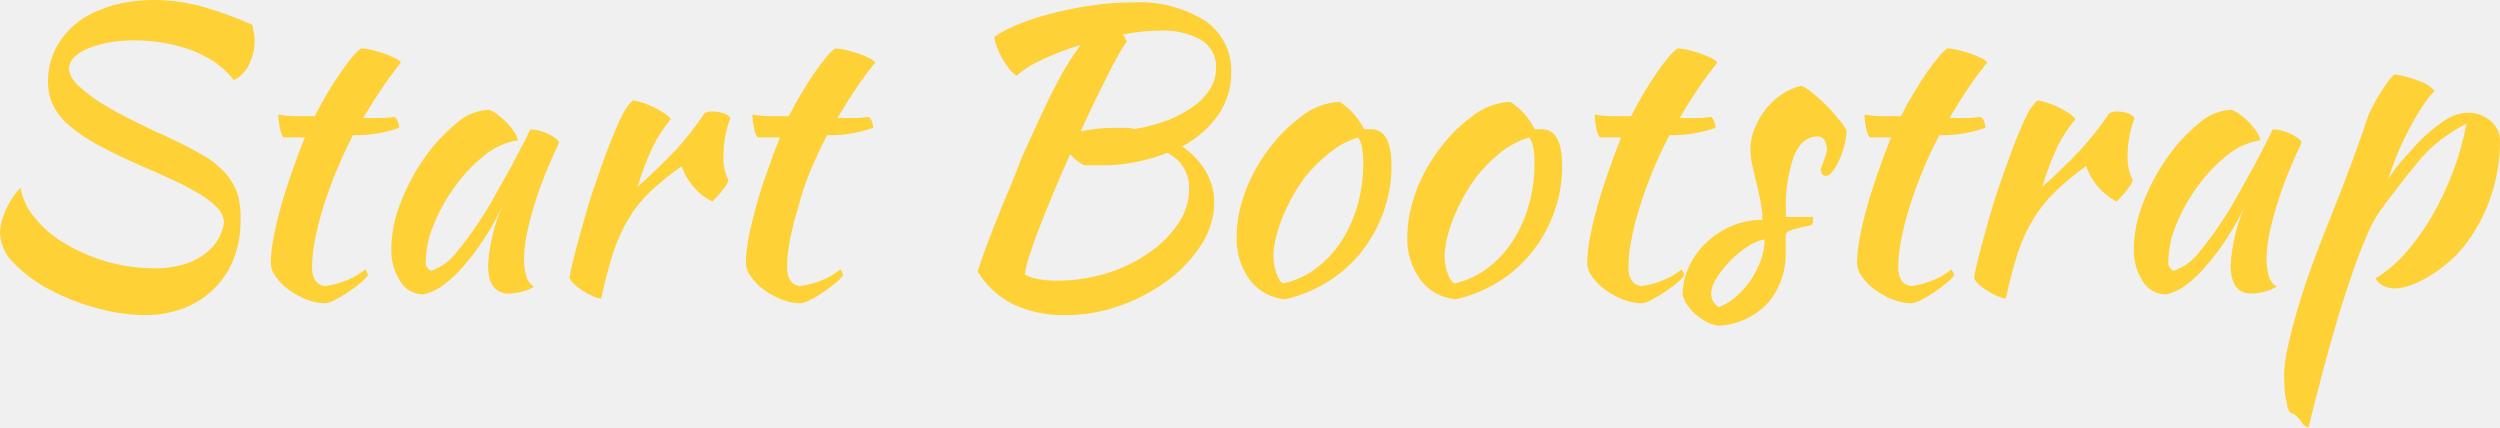
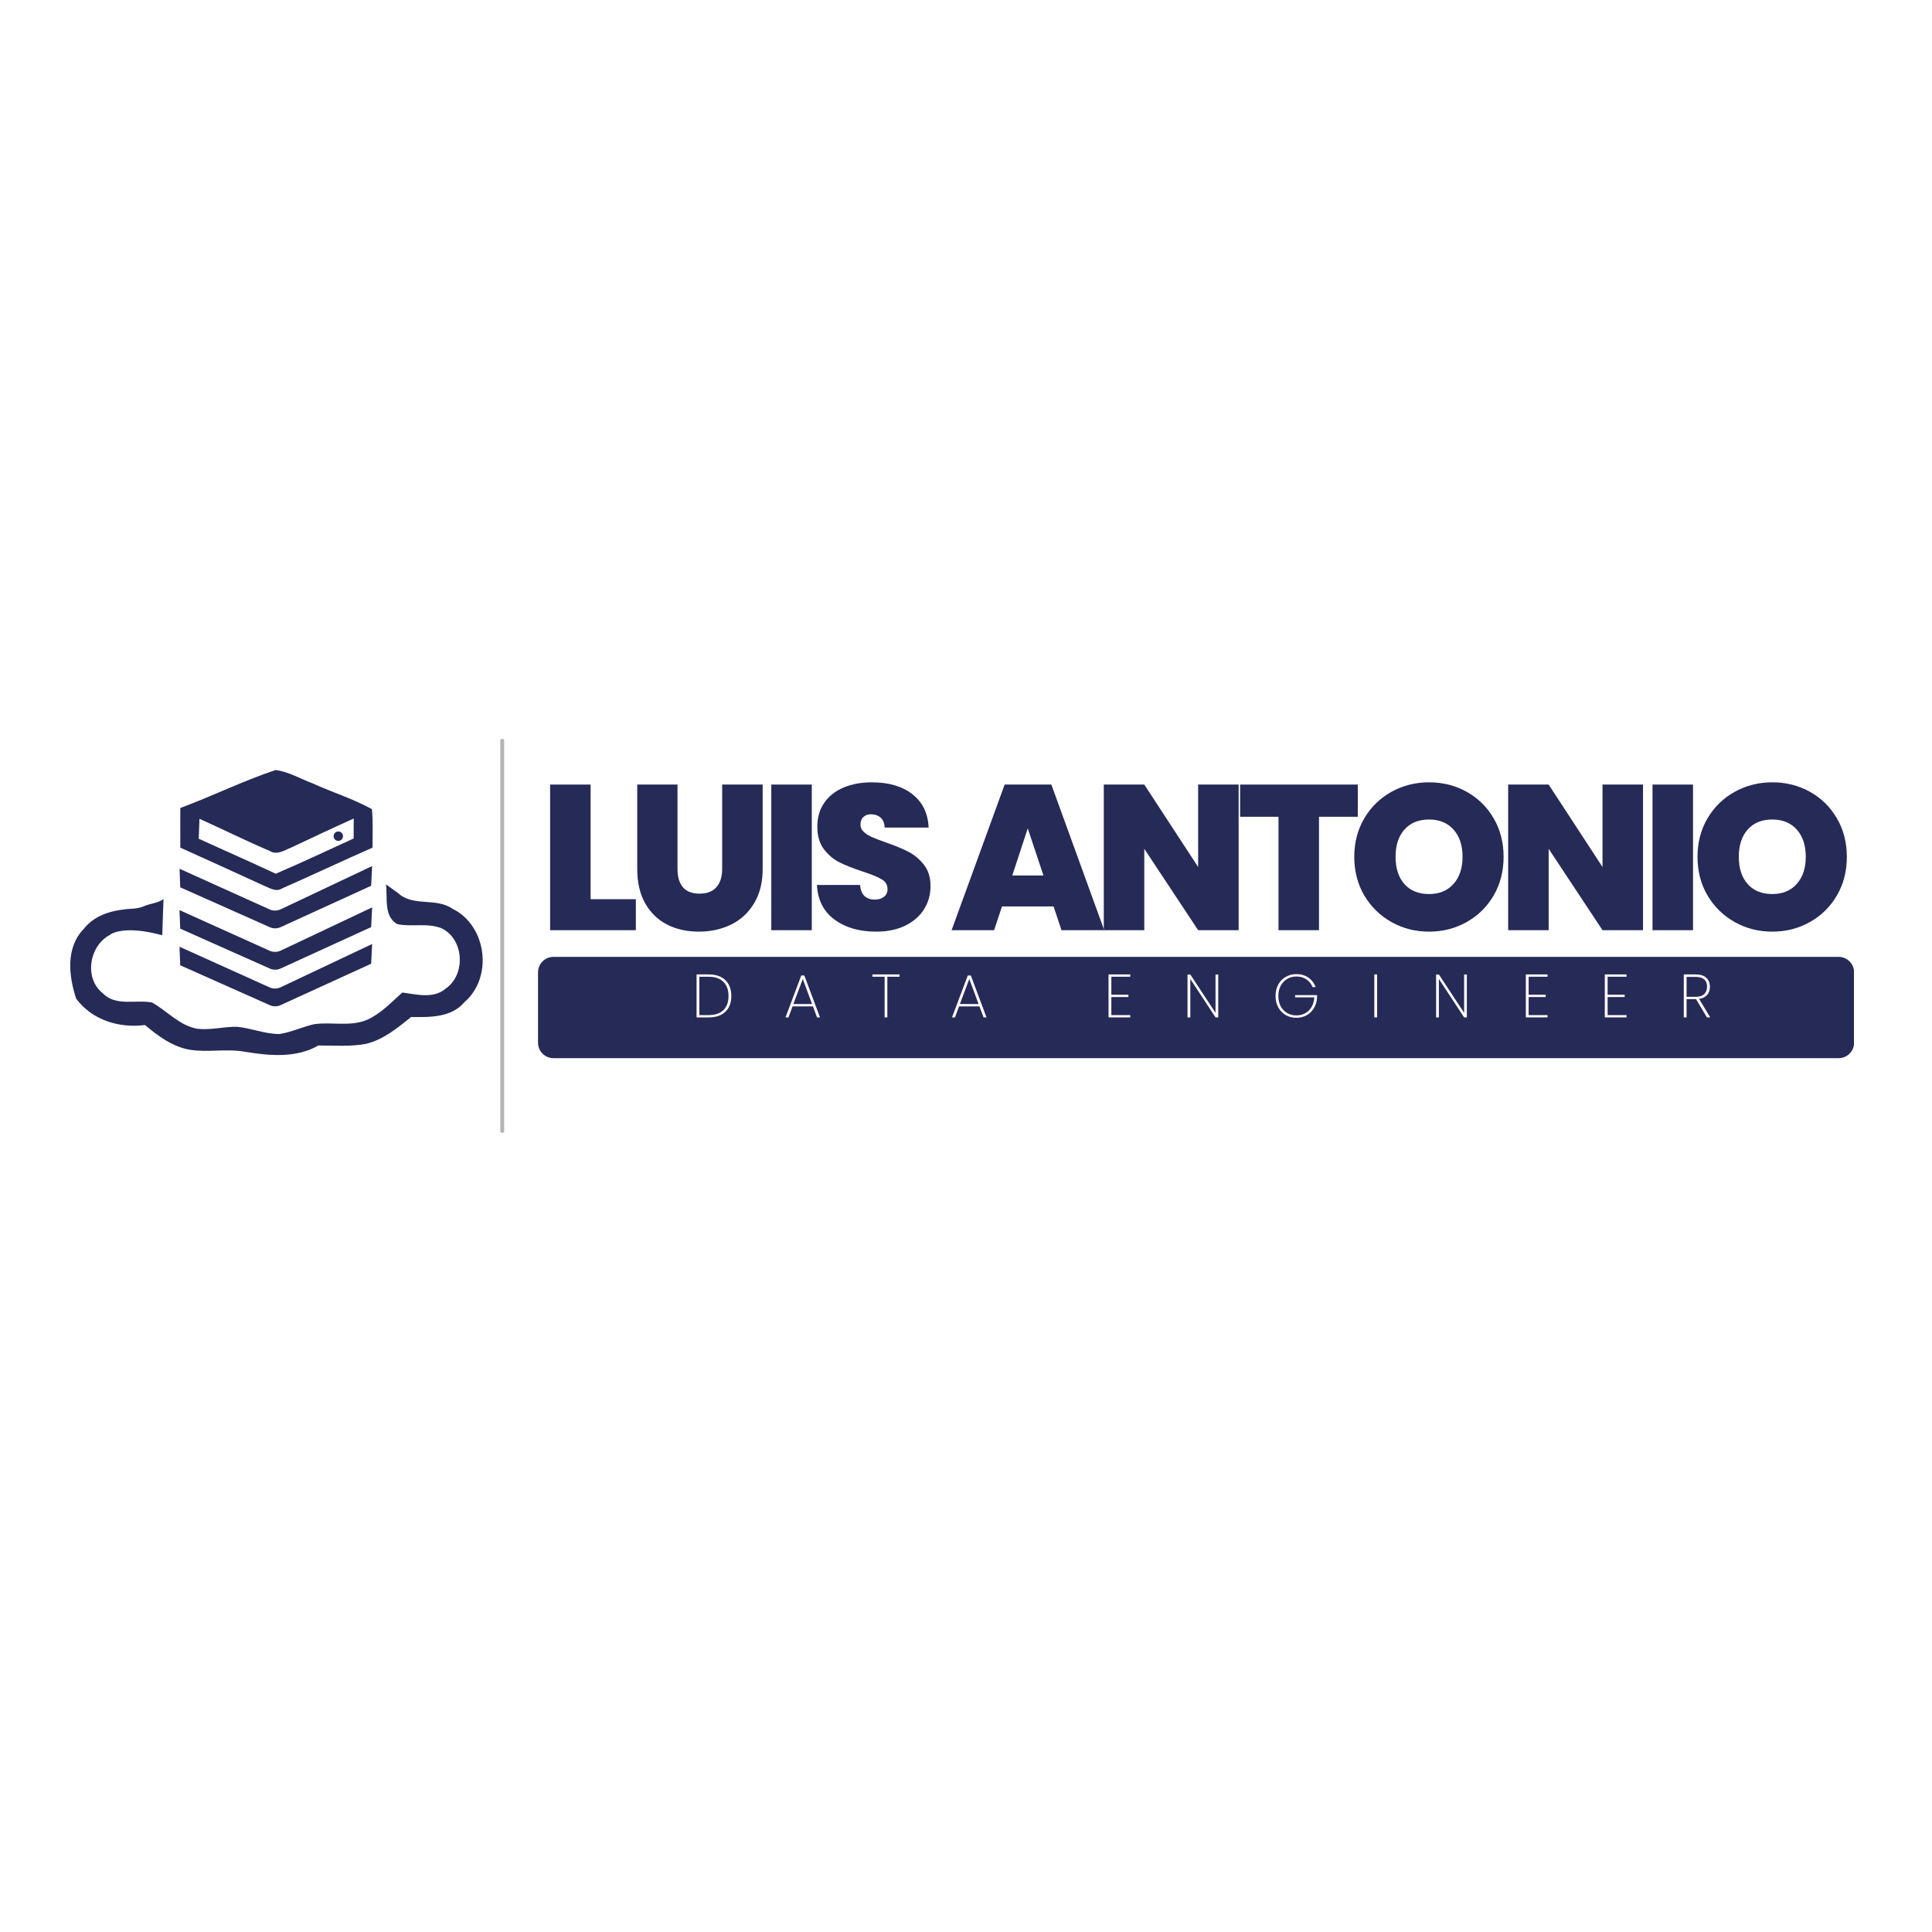
- <svg xmlns="http://www.w3.org/2000/svg" viewBox="0 0 228.66 39.08">
-   <style>.cls-1{fill:#fed136;}</style>
-   <path class="cls-1" d="M23.08,15.17c.07.4.13.68.16.83a2.66,2.66,0,0,1,.05.62,4.76,4.76,0,0,1-.51,2.18,3,3,0,0,1-1.4,1.43,7.12,7.12,0,0,0-1.73-1.64,10.8,10.8,0,0,0-2.25-1.14,14.23,14.23,0,0,0-2.53-.65,16,16,0,0,0-2.55-.21,13,13,0,0,0-2.32.19,9.91,9.91,0,0,0-1.91.53,3.79,3.79,0,0,0-1.31.83,1.61,1.61,0,0,0-.48,1.14,2.73,2.73,0,0,0,1,1.57,12.76,12.76,0,0,0,2.09,1.56c.82.51,1.74,1,2.74,1.5s2,1,3,1.42c1.2.57,2.24,1.09,3.11,1.58a9.31,9.31,0,0,1,2.16,1.59,5.83,5.83,0,0,1,1.28,2A7.5,7.5,0,0,1,22,33.12a9.43,9.43,0,0,1-.6,3.38,7.84,7.84,0,0,1-1.75,2.74,8.21,8.21,0,0,1-2.78,1.83,9.85,9.85,0,0,1-3.65.65A17,17,0,0,1,9,41.12a20,20,0,0,1-4.3-1.65,12.61,12.61,0,0,1-3.33-2.4A4.09,4.09,0,0,1,0,34.18a5.48,5.48,0,0,1,.41-1.8,7.5,7.5,0,0,1,1.47-2.31A5.49,5.49,0,0,0,3,32.59a10.14,10.14,0,0,0,3.13,2.69,15.79,15.79,0,0,0,4,1.65,16.23,16.23,0,0,0,3.87.51,8.83,8.83,0,0,0,3.23-.5,5.89,5.89,0,0,0,1.94-1.18,3.94,3.94,0,0,0,1-1.4,4,4,0,0,0,.32-1.13,2.14,2.14,0,0,0-.65-1.37,7.65,7.65,0,0,0-1.67-1.27c-.69-.41-1.5-.83-2.42-1.26s-1.88-.85-2.87-1.27c-1.48-.66-2.77-1.28-3.84-1.86a14.83,14.83,0,0,1-2.65-1.77,5.88,5.88,0,0,1-1.53-1.9,5.1,5.1,0,0,1-.47-2.26,6.57,6.57,0,0,1,1.2-3.75A7.41,7.41,0,0,1,9.1,13.83a10,10,0,0,1,2.42-.71,15.83,15.83,0,0,1,2.53-.22,16.76,16.76,0,0,1,4.57.64A34.29,34.29,0,0,1,23.08,15.17Z" transform="translate(0 -12.9)" />
-   <path class="cls-1" d="M25.92,25.47a2.16,2.16,0,0,1-.32-.9,5.75,5.75,0,0,1-.15-1.19,11.13,11.13,0,0,0,1.77.15h1.56c.36-.7.74-1.4,1.15-2.09s.82-1.32,1.21-1.89a17.57,17.57,0,0,1,1.09-1.45,4.35,4.35,0,0,1,.8-.77,4.29,4.29,0,0,1,.9.12c.37.09.74.19,1.12.32s.72.27,1,.41a1.89,1.89,0,0,1,.63.42c-.71.9-1.31,1.72-1.82,2.48s-1.06,1.64-1.65,2.62h1.44a10.58,10.58,0,0,0,1.47-.1,1.28,1.28,0,0,1,.28.44,1.5,1.5,0,0,1,.11.55,11.71,11.71,0,0,1-4.22.67c-.59,1.14-1.11,2.27-1.57,3.39s-.85,2.21-1.17,3.25a26.36,26.36,0,0,0-.74,2.94,13.17,13.17,0,0,0-.27,2.49q0,1.56,1.17,1.74a8.46,8.46,0,0,0,2-.53,6.68,6.68,0,0,0,1.7-1,1.42,1.42,0,0,1,.24.54,3.7,3.7,0,0,1-.72.73,12.51,12.51,0,0,1-1.12.83,10.47,10.47,0,0,1-1.17.69,3,3,0,0,1-.85.31,4.85,4.85,0,0,1-1.77-.35,7.38,7.38,0,0,1-1.61-.89,4.93,4.93,0,0,1-1.18-1.19,2.19,2.19,0,0,1-.46-1.29,11.94,11.94,0,0,1,.23-2.14c.15-.87.37-1.8.65-2.82s.62-2.08,1-3.19.79-2.21,1.24-3.3Z" transform="translate(0 -12.9)" />
-   <path class="cls-1" d="M48.5,24.73a3.45,3.45,0,0,1,.83.12,4.92,4.92,0,0,1,.87.32,3.48,3.48,0,0,1,.65.41q.27.21.27.39c-.47,1-.91,2-1.31,3s-.74,2-1,2.89a24.37,24.37,0,0,0-.65,2.58,11.63,11.63,0,0,0-.23,2.09,5.4,5.4,0,0,0,.21,1.64,1.58,1.58,0,0,0,.71.94,3.64,3.64,0,0,1-1.1.46,4.72,4.72,0,0,1-1.2.18c-1.28,0-1.91-.87-1.91-2.62A16.45,16.45,0,0,1,46,31.6a21.14,21.14,0,0,1-1.63,3,22.3,22.3,0,0,1-1.87,2.52A11.21,11.21,0,0,1,40.52,39a4.79,4.79,0,0,1-1.79.83,2.46,2.46,0,0,1-2.12-1.2,5.2,5.2,0,0,1-.82-3,11.6,11.6,0,0,1,.85-4.19,18.86,18.86,0,0,1,2.18-4.09,15.66,15.66,0,0,1,2.88-3.14,4.81,4.81,0,0,1,3-1.27,2.89,2.89,0,0,1,.8.43,6.43,6.43,0,0,1,.85.74,5.91,5.91,0,0,1,.69.86,2,2,0,0,1,.32.76A6.31,6.31,0,0,0,44.45,27a14.3,14.3,0,0,0-2.73,2.81,16.49,16.49,0,0,0-2,3.51,9.17,9.17,0,0,0-.78,3.5.8.8,0,0,0,.5.85,5,5,0,0,0,2.37-1.76,33.44,33.44,0,0,0,3.26-4.76l.79-1.41c.3-.52.6-1.07.91-1.63l.9-1.72C48,25.83,48.24,25.27,48.5,24.73Z" transform="translate(0 -12.9)" />
-   <path class="cls-1" d="M52.08,38.32c.11-.68.32-1.58.62-2.7s.64-2.32,1-3.58.83-2.53,1.27-3.81.89-2.42,1.31-3.43a17,17,0,0,1,.82-1.72,4.49,4.49,0,0,1,.78-1,5.82,5.82,0,0,1,1,.25,7.17,7.17,0,0,1,1,.42,10.06,10.06,0,0,1,.89.51,3,3,0,0,1,.6.52,12.47,12.47,0,0,0-1.68,2.58A26.67,26.67,0,0,0,58.31,30q1.9-1.7,3.38-3.26a26,26,0,0,0,2.74-3.47,1.24,1.24,0,0,1,.74-.17,2.8,2.8,0,0,1,1,.16,1.13,1.13,0,0,1,.64.44,9.39,9.39,0,0,0-.64,3.36,4.67,4.67,0,0,0,.46,2.34,2.52,2.52,0,0,1-.48.81,9.48,9.48,0,0,1-1,1.13A5.64,5.64,0,0,1,63.44,30a5.85,5.85,0,0,1-1.1-1.89,25,25,0,0,0-2.83,2.28,11.89,11.89,0,0,0-2,2.48A15.33,15.33,0,0,0,56.09,36c-.38,1.18-.76,2.59-1.11,4.22a3.32,3.32,0,0,1-.76-.23,6.46,6.46,0,0,1-.89-.48,6.29,6.29,0,0,1-.79-.6A1.65,1.65,0,0,1,52.08,38.32Z" transform="translate(0 -12.9)" />
-   <path class="cls-1" d="M69.28,25.47a2.31,2.31,0,0,1-.32-.9,6.42,6.42,0,0,1-.14-1.19,11.13,11.13,0,0,0,1.77.15h1.56c.35-.7.74-1.4,1.15-2.09s.81-1.32,1.2-1.89a17.48,17.48,0,0,1,1.1-1.45,4.05,4.05,0,0,1,.8-.77,4.46,4.46,0,0,1,.9.12c.37.09.74.19,1.12.32s.72.27,1,.41a1.85,1.85,0,0,1,.64.42c-.71.9-1.32,1.72-1.82,2.48s-1.06,1.64-1.65,2.62H78a10.37,10.37,0,0,0,1.47-.1,1.17,1.17,0,0,1,.29.44,1.49,1.49,0,0,1,.1.55,11.62,11.62,0,0,1-4.21.67c-.59,1.14-1.12,2.27-1.58,3.39S73.26,30.86,73,31.9a28.93,28.93,0,0,0-.75,2.94,14,14,0,0,0-.26,2.49q0,1.56,1.17,1.74a8.38,8.38,0,0,0,2-.53,6.35,6.35,0,0,0,1.7-1,1.47,1.47,0,0,1,.25.54,3.53,3.53,0,0,1-.73.73,12.33,12.33,0,0,1-1.11.83,10.47,10.47,0,0,1-1.17.69,3.1,3.1,0,0,1-.85.31,4.85,4.85,0,0,1-1.77-.35,7.16,7.16,0,0,1-1.61-.89,4.93,4.93,0,0,1-1.18-1.19,2.2,2.2,0,0,1-.47-1.29,13,13,0,0,1,.23-2.14c.16-.87.38-1.8.66-2.82s.61-2.08,1-3.19.79-2.21,1.24-3.3Z" transform="translate(0 -12.9)" />
-   <path class="cls-1" d="M112.61,19.52a6.68,6.68,0,0,1-1.2,3.92,9.49,9.49,0,0,1-3.29,2.85,7.24,7.24,0,0,1,2.14,2.24,5.61,5.61,0,0,1,.8,2.93,7.17,7.17,0,0,1-1.15,3.77,12.21,12.21,0,0,1-3.07,3.29,16.72,16.72,0,0,1-4.35,2.32,14.54,14.54,0,0,1-5,.88,10.74,10.74,0,0,1-4.84-1,7.78,7.78,0,0,1-3.23-3q.34-1.06.93-2.64c.39-1,.82-2.16,1.3-3.32s1-2.33,1.43-3.49.94-2.2,1.36-3.12c.9-2,1.7-3.67,2.41-5a24.86,24.86,0,0,1,2-3.15,26.71,26.71,0,0,0-3.54,1.36,9.33,9.33,0,0,0-2.34,1.47,2.91,2.91,0,0,1-.65-.63,8.15,8.15,0,0,1-.64-.94,6.29,6.29,0,0,1-.5-1.05,3.94,3.94,0,0,1-.23-.95,12,12,0,0,1,2.39-1.22,23.75,23.75,0,0,1,3.21-1,33.74,33.74,0,0,1,3.55-.68,26.83,26.83,0,0,1,3.49-.24,11.36,11.36,0,0,1,6.66,1.7A5.44,5.44,0,0,1,112.61,19.52ZM99.13,28a4,4,0,0,1-1.24-1c-.55,1.2-1.06,2.38-1.54,3.54s-.92,2.23-1.3,3.22-.68,1.86-.92,2.59A8.69,8.69,0,0,0,93.74,38a3.87,3.87,0,0,0,1.19.42,8.25,8.25,0,0,0,1.72.15,15.56,15.56,0,0,0,4.6-.68A13.63,13.63,0,0,0,105.11,36a9.93,9.93,0,0,0,2.65-2.64,5.53,5.53,0,0,0,1-3.11,3.51,3.51,0,0,0-2-3.37,16.2,16.2,0,0,1-6.23,1.14h-.76A3.79,3.79,0,0,1,99.13,28ZM106,15.7a14.6,14.6,0,0,0-1.57.09c-.56.06-1.14.15-1.75.27a1.33,1.33,0,0,1,.23.3c0,.1.11.21.16.33a10.77,10.77,0,0,0-.78,1.24c-.31.55-.65,1.18-1,1.9s-.77,1.51-1.19,2.39-.83,1.77-1.25,2.69a10.89,10.89,0,0,1,1.47-.23,16.47,16.47,0,0,1,1.71-.09c.31,0,.61,0,.91,0s.58.06.86.11a15.06,15.06,0,0,0,3.07-.83,10.86,10.86,0,0,0,2.35-1.28A5.48,5.48,0,0,0,110.7,21a3.51,3.51,0,0,0,.53-1.87,2.87,2.87,0,0,0-1.34-2.57A7.22,7.22,0,0,0,106,15.7Z" transform="translate(0 -12.9)" />
-   <path class="cls-1" d="M117.53,40.27a4.51,4.51,0,0,1-3.22-1.77,6.31,6.31,0,0,1-1.2-4,11,11,0,0,1,.42-2.94,14.51,14.51,0,0,1,1.21-3,16.37,16.37,0,0,1,1.84-2.71,13.15,13.15,0,0,1,2.3-2.19,6.21,6.21,0,0,1,3.65-1.45,6.4,6.4,0,0,1,2.23,2.51l.32,0,.31,0c1.26,0,1.88,1.11,1.88,3.33a12.13,12.13,0,0,1-.73,4.23,12.61,12.61,0,0,1-2,3.63,12.09,12.09,0,0,1-3.08,2.75A12.45,12.45,0,0,1,117.53,40.27Zm1.81-11.15a15.33,15.33,0,0,0-1.13,1.77,16.13,16.13,0,0,0-.92,1.93,13,13,0,0,0-.6,1.87,6.79,6.79,0,0,0-.22,1.62,4.65,4.65,0,0,0,.29,1.62c.18.52.4.82.63.89a7.68,7.68,0,0,0,2.92-1.33,9.7,9.7,0,0,0,2.31-2.42,12.49,12.49,0,0,0,1.52-3.3,13.82,13.82,0,0,0,.55-3.93,7.84,7.84,0,0,0-.11-1.45,2.8,2.8,0,0,0-.35-.92A7.71,7.71,0,0,0,121.45,27,13.82,13.82,0,0,0,119.34,29.12Z" transform="translate(0 -12.9)" />
-   <path class="cls-1" d="M133.15,40.27a4.47,4.47,0,0,1-3.22-1.77,6.25,6.25,0,0,1-1.21-4,10.62,10.62,0,0,1,.43-2.94,13.93,13.93,0,0,1,1.2-3,16.37,16.37,0,0,1,1.84-2.71,13.51,13.51,0,0,1,2.3-2.19,6.23,6.23,0,0,1,3.65-1.45,6.33,6.33,0,0,1,2.23,2.51l.32,0,.32,0c1.25,0,1.87,1.11,1.87,3.33a12.36,12.36,0,0,1-.72,4.23,12.87,12.87,0,0,1-2,3.63,12.09,12.09,0,0,1-3.08,2.75A12.39,12.39,0,0,1,133.15,40.27ZM135,29.12a15.33,15.33,0,0,0-1.13,1.77,17.83,17.83,0,0,0-.92,1.93,13,13,0,0,0-.6,1.87,7.34,7.34,0,0,0-.22,1.62,4.65,4.65,0,0,0,.29,1.62c.19.52.4.82.64.89a7.82,7.82,0,0,0,2.92-1.33,9.84,9.84,0,0,0,2.3-2.42,12.18,12.18,0,0,0,1.52-3.3,13.48,13.48,0,0,0,.55-3.93,7.84,7.84,0,0,0-.11-1.45,2.8,2.8,0,0,0-.35-.92A7.71,7.71,0,0,0,137.06,27,14.28,14.28,0,0,0,135,29.12Z" transform="translate(0 -12.9)" />
-   <path class="cls-1" d="M146.32,25.47a2.16,2.16,0,0,1-.32-.9,5.66,5.66,0,0,1-.14-1.19,10.94,10.94,0,0,0,1.77.15h1.55c.36-.7.74-1.4,1.15-2.09s.82-1.32,1.21-1.89a15.52,15.52,0,0,1,1.1-1.45,4.07,4.07,0,0,1,.79-.77,4.46,4.46,0,0,1,.91.12c.36.09.73.19,1.11.32s.72.27,1,.41a1.79,1.79,0,0,1,.63.42c-.7.9-1.31,1.72-1.82,2.48s-1.06,1.64-1.64,2.62h1.43a10.58,10.58,0,0,0,1.47-.1,1.15,1.15,0,0,1,.28.44,1.5,1.5,0,0,1,.11.55,11.67,11.67,0,0,1-4.22.67c-.59,1.14-1.11,2.27-1.57,3.39s-.85,2.21-1.17,3.25a26.36,26.36,0,0,0-.74,2.94,13.17,13.17,0,0,0-.27,2.49q0,1.56,1.17,1.74a8.46,8.46,0,0,0,2-.53,6.51,6.51,0,0,0,1.7-1,1.66,1.66,0,0,1,.25.54,4.13,4.13,0,0,1-.73.73,11.22,11.22,0,0,1-1.12.83,11.36,11.36,0,0,1-1.16.69,3.1,3.1,0,0,1-.85.31,4.85,4.85,0,0,1-1.77-.35,7.16,7.16,0,0,1-1.61-.89,5,5,0,0,1-1.19-1.19,2.19,2.19,0,0,1-.46-1.29,13,13,0,0,1,.23-2.14c.15-.87.37-1.8.65-2.82s.62-2.08,1-3.19.79-2.21,1.23-3.3Z" transform="translate(0 -12.9)" />
-   <path class="cls-1" d="M168.9,24.89a6.59,6.59,0,0,1-.23,1.4,8.34,8.34,0,0,1-.47,1.31,4.63,4.63,0,0,1-.61,1,.84.84,0,0,1-.6.39c-.26,0-.41-.2-.46-.53a1.13,1.13,0,0,1,.09-.34c.06-.15.12-.32.19-.51s.14-.38.2-.57a1.65,1.65,0,0,0,.09-.49,1.51,1.51,0,0,0-.23-.84.73.73,0,0,0-.62-.33c-.95,0-1.67.59-2.16,1.76a13.82,13.82,0,0,0-.74,5.18,1.57,1.57,0,0,0,0,.42h2.48a.85.85,0,0,1,0,.28.59.59,0,0,1-.14.46l-1.29.3a5.39,5.39,0,0,0-.73.23.59.59,0,0,0-.3.23,1,1,0,0,0-.05.33c0,.19,0,.38,0,.57s0,.42,0,.7a6.88,6.88,0,0,1-1.61,4.76,6.61,6.61,0,0,1-4.48,2.09,2.94,2.94,0,0,1-1-.28,5.19,5.19,0,0,1-1-.64,4.54,4.54,0,0,1-.83-.87,3.1,3.1,0,0,1-.5-1,6.11,6.11,0,0,1,.57-2.59,7.21,7.21,0,0,1,1.54-2.17,7.86,7.86,0,0,1,2.3-1.54,7.11,7.11,0,0,1,2.89-.59,8.42,8.42,0,0,0-.18-1.74c-.12-.57-.24-1.12-.37-1.65s-.26-1.06-.37-1.57a6.56,6.56,0,0,1-.18-1.51,4.93,4.93,0,0,1,.39-1.9,7,7,0,0,1,1-1.74,6.42,6.42,0,0,1,1.48-1.37,5.33,5.33,0,0,1,1.77-.78,3.23,3.23,0,0,1,1,.62,14.82,14.82,0,0,1,1.29,1.15,12.13,12.13,0,0,1,1.13,1.29A3.24,3.24,0,0,1,168.9,24.89ZM157.22,41a5.82,5.82,0,0,0,1.61-1,8,8,0,0,0,2.23-3.33,5.54,5.54,0,0,0,.34-1.88,4,4,0,0,0-1.56.66A9.54,9.54,0,0,0,157,38.34a2.86,2.86,0,0,0-.5,1.42A1.5,1.5,0,0,0,157.22,41Z" transform="translate(0 -12.9)" />
-   <path class="cls-1" d="M171,25.47a2.16,2.16,0,0,1-.32-.9,5.66,5.66,0,0,1-.14-1.19,10.94,10.94,0,0,0,1.77.15h1.56c.35-.7.73-1.4,1.15-2.09s.81-1.32,1.2-1.89a15.52,15.52,0,0,1,1.1-1.45,4.07,4.07,0,0,1,.79-.77,4.46,4.46,0,0,1,.91.12c.36.09.73.19,1.11.32s.72.27,1,.41a1.79,1.79,0,0,1,.63.42c-.7.9-1.31,1.72-1.82,2.48s-1.05,1.64-1.64,2.62h1.43a10.58,10.58,0,0,0,1.47-.1,1.15,1.15,0,0,1,.28.44,1.5,1.5,0,0,1,.11.55,11.66,11.66,0,0,1-4.21.67c-.6,1.14-1.12,2.27-1.58,3.39s-.85,2.21-1.17,3.25a26.36,26.36,0,0,0-.74,2.94,13.17,13.17,0,0,0-.27,2.49q0,1.56,1.17,1.74a8.46,8.46,0,0,0,2-.53,6.51,6.51,0,0,0,1.7-1,1.66,1.66,0,0,1,.25.54,4.13,4.13,0,0,1-.73.73,11.22,11.22,0,0,1-1.12.83,11.36,11.36,0,0,1-1.16.69,3.1,3.1,0,0,1-.85.31,4.85,4.85,0,0,1-1.77-.35,7.16,7.16,0,0,1-1.61-.89,5,5,0,0,1-1.19-1.19,2.19,2.19,0,0,1-.46-1.29,13,13,0,0,1,.23-2.14c.15-.87.37-1.8.65-2.82s.62-2.08,1-3.19.79-2.21,1.23-3.3Z" transform="translate(0 -12.9)" />
-   <path class="cls-1" d="M180.55,38.32c.12-.68.32-1.58.62-2.7s.64-2.32,1-3.58.83-2.53,1.28-3.81.88-2.42,1.31-3.43a17.28,17.28,0,0,1,.81-1.72,5.13,5.13,0,0,1,.78-1,6.15,6.15,0,0,1,1,.25,7.54,7.54,0,0,1,1,.42,8.8,8.8,0,0,1,.89.51,3,3,0,0,1,.6.52,12.47,12.47,0,0,0-1.68,2.58A29.42,29.42,0,0,0,186.78,30c1.28-1.13,2.4-2.22,3.38-3.26a26.08,26.08,0,0,0,2.75-3.47,1.22,1.22,0,0,1,.74-.17,2.75,2.75,0,0,1,.95.16,1.13,1.13,0,0,1,.64.44,9.61,9.61,0,0,0-.64,3.36,4.66,4.66,0,0,0,.47,2.34,3,3,0,0,1-.48.81,9.57,9.57,0,0,1-1,1.13,5.88,5.88,0,0,1-2.79-3.25A25.16,25.16,0,0,0,188,30.41a12.57,12.57,0,0,0-2,2.48A15.32,15.32,0,0,0,184.57,36c-.39,1.18-.76,2.59-1.12,4.22a3.47,3.47,0,0,1-.76-.23A7,7,0,0,1,181,38.93,1.65,1.65,0,0,1,180.55,38.32Z" transform="translate(0 -12.9)" />
-   <path class="cls-1" d="M207.88,24.73a3.45,3.45,0,0,1,.83.12,4.92,4.92,0,0,1,.87.32,3.48,3.48,0,0,1,.65.41q.27.21.27.39c-.47,1-.91,2-1.31,3s-.74,2-1,2.89a24.37,24.37,0,0,0-.65,2.58,10.79,10.79,0,0,0-.23,2.09,5.4,5.4,0,0,0,.21,1.64,1.58,1.58,0,0,0,.71.94,3.64,3.64,0,0,1-1.1.46,4.72,4.72,0,0,1-1.2.18c-1.28,0-1.91-.87-1.91-2.62a16.7,16.7,0,0,1,1.34-5.52,21.14,21.14,0,0,1-1.63,3,22.3,22.3,0,0,1-1.87,2.52A11.21,11.21,0,0,1,199.9,39a4.79,4.79,0,0,1-1.79.83,2.46,2.46,0,0,1-2.12-1.2,5.2,5.2,0,0,1-.82-3,11.6,11.6,0,0,1,.85-4.19,18.86,18.86,0,0,1,2.18-4.09,15.37,15.37,0,0,1,2.88-3.14,4.81,4.81,0,0,1,3-1.27,2.89,2.89,0,0,1,.8.43,6.43,6.43,0,0,1,.85.74,5.91,5.91,0,0,1,.69.86,2,2,0,0,1,.32.76A6.31,6.31,0,0,0,203.83,27a14.3,14.3,0,0,0-2.73,2.81,16.49,16.49,0,0,0-2,3.51,9.17,9.17,0,0,0-.78,3.5.8.8,0,0,0,.5.85,5,5,0,0,0,2.37-1.76,33.44,33.44,0,0,0,3.26-4.76l.79-1.41c.3-.52.6-1.07.91-1.63l.9-1.72C207.34,25.83,207.62,25.27,207.88,24.73Z" transform="translate(0 -12.9)" />
-   <path class="cls-1" d="M209.72,50.75c-.33-.09-.52-.45-.57-1.06a5.94,5.94,0,0,1-.19-1.1c0-.42-.05-.91-.05-1.45a11.83,11.83,0,0,1,.24-2c.17-.86.4-1.83.7-2.92s.65-2.26,1.08-3.52.89-2.54,1.41-3.84c.64-1.63,1.19-3,1.67-4.23s.86-2.23,1.18-3.1.58-1.59.78-2.16.36-1,.48-1.45a8.64,8.64,0,0,1,.42-1,13.36,13.36,0,0,1,.66-1.22c.24-.41.5-.8.76-1.17a4.92,4.92,0,0,1,.71-.83,9.44,9.44,0,0,1,2.33.64,3,3,0,0,1,1.35.88,7.92,7.92,0,0,0-1.13,1.44,23.25,23.25,0,0,0-1.24,2.12,25.29,25.29,0,0,0-1.1,2.36,17.08,17.08,0,0,0-.74,2.12,10.32,10.32,0,0,1,.92-1.31c.37-.47,1-1.12,1.73-1.95a14.22,14.22,0,0,1,2.46-2.07,4,4,0,0,1,2-.72,3.23,3.23,0,0,1,2.21.74,2.39,2.39,0,0,1,.87,1.91,15.52,15.52,0,0,1-.85,5.05,15,15,0,0,1-2.44,4.51A10.39,10.39,0,0,1,224,36.84a12.57,12.57,0,0,1-1.7,1.25,9.34,9.34,0,0,1-1.73.87,4.5,4.5,0,0,1-1.52.32,2.24,2.24,0,0,1-1.12-.27,1.36,1.36,0,0,1-.65-.65,11.69,11.69,0,0,0,2.69-2.27,20.19,20.19,0,0,0,2.42-3.34,26.61,26.61,0,0,0,1.95-4.09,27.19,27.19,0,0,0,1.26-4.46,16,16,0,0,0-2.43,1.54A12.33,12.33,0,0,0,221,27.92c-.85,1-1.52,1.87-2,2.51s-.9,1.18-1.22,1.63a10.31,10.31,0,0,0-.78,1.25c-.2.39-.42.87-.65,1.44-.33.75-.72,1.75-1.15,3s-.89,2.62-1.35,4.16-.92,3.17-1.38,4.9-.9,3.47-1.33,5.19a1,1,0,0,1-.67-.57c-.19-.21-.33-.36-.41-.46A.81.81,0,0,0,209.72,50.75Z" transform="translate(0 -12.9)" />
+ <svg xmlns="http://www.w3.org/2000/svg" width="500" zoomAndPan="magnify" viewBox="0 0 375 375" height="500" preserveAspectRatio="xMidYMid meet" version="1.0">
+   <defs>
+     <g />
+     <clipPath id="630b5bd0b7">
+       <path d="M 34 149.461 L 73 149.461 L 73 173 L 34 173 Z M 34 149.461 " clip-rule="nonzero" />
+     </clipPath>
+     <clipPath id="cfc2334ed4">
+       <path d="M 104.43 185.73 L 359.926 185.73 L 359.926 205.387 L 104.43 205.387 Z M 104.43 185.73 " clip-rule="nonzero" />
+     </clipPath>
+     <clipPath id="75324c1fbc">
+       <path d="M 359.879 188.73 L 359.879 202.387 C 359.879 204.047 358.535 205.387 356.879 205.387 L 107.43 205.387 C 105.773 205.387 104.43 204.047 104.43 202.387 L 104.43 188.73 C 104.43 187.07 105.773 185.73 107.43 185.73 L 356.879 185.73 C 358.535 185.73 359.879 187.07 359.879 188.73 Z M 359.879 188.73 " clip-rule="nonzero" />
+     </clipPath>
+     <clipPath id="835ed90e6c">
+       <path d="M 0.43 0.73 L 255.926 0.73 L 255.926 20.387 L 0.43 20.387 Z M 0.43 0.73 " clip-rule="nonzero" />
+     </clipPath>
+     <clipPath id="58e9f72fa6">
+       <path d="M 255.879 3.73 L 255.879 17.387 C 255.879 19.047 254.535 20.387 252.879 20.387 L 3.43 20.387 C 1.773 20.387 0.43 19.047 0.43 17.387 L 0.43 3.73 C 0.43 2.07 1.773 0.73 3.43 0.73 L 252.879 0.73 C 254.535 0.73 255.879 2.07 255.879 3.73 Z M 255.879 3.73 " clip-rule="nonzero" />
+     </clipPath>
+     <clipPath id="e1c342c8a6">
+       <rect x="0" width="256" y="0" height="21" />
+     </clipPath>
+     <clipPath id="0315cf375a">
+       <rect x="0" width="256" y="0" height="57" />
+     </clipPath>
+     <clipPath id="7d35eb9085">
+       <rect x="0" width="210" y="0" height="18" />
+     </clipPath>
+   </defs>
+   <rect x="-37.5" width="450" fill="#ffffff" y="-37.5" height="450" fill-opacity="1" />
+   <rect x="-37.5" width="450" fill="#ffffff" y="-37.5" height="450" fill-opacity="1" />
+   <g clip-path="url(#630b5bd0b7)">
+     <path fill="#252a57" d="M 35 156.828 C 41.227 154.52 47.199 151.559 53.496 149.461 C 56.055 149.797 58.363 151.191 60.781 152.102 C 64.559 153.801 68.547 155.051 72.18 157.051 C 72.438 159.531 72.293 162.031 72.309 164.527 C 66.465 167.09 60.684 169.828 54.824 172.406 C 53.574 173.238 52.293 172.328 51.125 171.863 C 45.762 169.414 40.395 166.945 35 164.527 C 35 161.969 34.984 159.406 35 156.828 Z M 68.66 158.875 C 64.59 160.703 60.57 162.605 56.551 164.496 C 55.223 165.008 53.781 166.066 52.355 165.168 C 47.746 163.215 43.277 160.973 38.715 158.926 C 38.668 160.223 38.617 161.504 38.57 162.801 C 43.566 165.059 48.562 167.285 53.527 169.59 C 58.602 167.41 63.613 165.059 68.641 162.75 C 68.66 161.469 68.66 160.172 68.66 158.875 Z M 68.66 158.875 " fill-opacity="1" fill-rule="nonzero" />
+   </g>
+   <path fill="#252a57" d="M 34.984 172.23 L 52.355 179.965 C 53.031 180.27 53.816 180.27 54.488 179.949 L 72.039 171.926 L 72.23 168.102 L 54.488 176.492 C 53.797 176.812 53.016 176.828 52.309 176.508 L 34.855 168.629 Z M 34.984 172.23 " fill-opacity="1" fill-rule="nonzero" />
+   <path fill="#252a57" d="M 34.984 180.254 L 52.355 187.988 C 53.031 188.293 53.816 188.293 54.488 187.973 L 72.039 179.949 L 72.23 176.121 L 54.488 184.512 C 53.797 184.832 53.016 184.848 52.309 184.527 L 34.84 176.652 Z M 34.984 180.254 " fill-opacity="1" fill-rule="nonzero" />
+   <path fill="#252a57" d="M 34.984 187.363 L 52.355 195.098 C 53.031 195.402 53.816 195.402 54.488 195.082 L 72.039 187.059 L 72.23 183.23 L 54.488 191.621 C 53.797 191.941 53.016 191.961 52.309 191.641 L 34.84 183.762 Z M 34.984 187.363 " fill-opacity="1" fill-rule="nonzero" />
+   <path fill="#252a57" d="M 66.578 162.305 C 66.578 162.555 66.488 162.77 66.309 162.949 C 66.133 163.125 65.918 163.215 65.664 163.215 C 65.41 163.215 65.195 163.125 65.02 162.949 C 64.84 162.77 64.75 162.555 64.75 162.305 C 64.75 162.051 64.84 161.836 65.02 161.656 C 65.195 161.48 65.41 161.391 65.664 161.391 C 65.918 161.391 66.133 161.48 66.309 161.656 C 66.488 161.836 66.578 162.051 66.578 162.305 Z M 66.578 162.305 " fill-opacity="1" fill-rule="nonzero" />
+   <path fill="#252a57" d="M 87.809 176.379 C 84.625 174.168 80.172 176.043 77.273 173.352 C 76.488 172.793 75.703 172.215 74.918 171.656 C 75.273 174.219 74.406 177.82 77.113 179.375 C 79.949 179.965 82.992 179.07 85.727 180.191 C 90.066 182.27 90.453 189.125 86.562 191.848 C 84.176 193.93 80.891 193.016 78.09 192.648 C 75.961 194.555 73.941 196.715 71.316 197.918 C 68.035 199.34 64.398 198.301 60.973 198.797 C 58.699 199.309 56.551 200.352 54.246 200.703 C 51.414 200.719 48.738 199.535 45.938 199.293 C 43.406 199.277 40.891 199.965 38.363 199.695 C 34.855 199.102 32.484 196.25 29.508 194.586 C 26.336 193.977 22.492 195.402 19.945 192.793 C 16.297 189.879 17.289 183.695 21.227 181.52 C 21.227 181.52 21.242 181.504 21.277 181.488 C 21.484 181.344 21.691 181.23 21.883 181.133 C 21.965 181.102 22.043 181.055 22.141 181.039 C 22.223 181.008 22.285 180.973 22.363 180.957 C 22.523 180.895 22.719 180.848 22.879 180.812 C 22.926 180.797 22.973 180.781 23.039 180.781 C 24.223 180.527 26.113 180.414 28.945 180.941 C 29.715 181.086 30.562 181.277 31.492 181.535 L 31.734 174.52 C 30.469 175.371 29.203 175.336 27.938 175.898 C 27.281 176.188 26.559 176.316 25.855 176.363 C 22.301 176.555 18.586 177.34 16.266 180.285 C 12.727 183.938 13.316 189.414 14.789 193.848 C 17.898 198.012 23.117 199.598 28.145 198.957 C 30.676 201.086 33.445 203.152 36.793 203.746 C 40.41 204.336 44.094 203.473 47.715 204.176 C 52.391 204.93 57.512 205.395 61.789 202.93 C 64.848 202.914 67.938 203.184 70.965 202.625 C 74.375 201.84 77.129 199.535 79.805 197.402 C 83.422 197.438 87.57 197.547 90.148 194.52 C 95.77 189.668 94.473 179.613 87.809 176.379 Z M 87.809 176.379 " fill-opacity="1" fill-rule="nonzero" />
+   <g clip-path="url(#cfc2334ed4)">
+     <g clip-path="url(#75324c1fbc)">
+       <g transform="matrix(1, 0, 0, 1, 104, 185)">
+         <g clip-path="url(#e1c342c8a6)">
+           <g clip-path="url(#835ed90e6c)">
+             <g clip-path="url(#58e9f72fa6)">
+               <path fill="#252a57" d="M 0.43 0.73 L 255.852 0.73 L 255.852 20.387 L 0.43 20.387 Z M 0.43 0.73 " fill-opacity="1" fill-rule="nonzero" />
+             </g>
+           </g>
+         </g>
+       </g>
+     </g>
+   </g>
+   <g transform="matrix(1, 0, 0, 1, 104, 139)">
+     <g clip-path="url(#0315cf375a)">
+       <g fill="#252a57" fill-opacity="1">
+         <g transform="translate(0.526952, 41.55028)">
+           <g>
+             <path d="M 10.109 -6.016 L 18.891 -6.016 L 18.891 0 L 2.25 0 L 2.25 -28.266 L 10.109 -28.266 Z M 10.109 -6.016 " />
+           </g>
+         </g>
+       </g>
+       <g fill="#252a57" fill-opacity="1">
+         <g transform="translate(17.56323, 41.55028)">
+           <g>
+             <path d="M 9.938 -28.266 L 9.938 -11.875 C 9.938 -10.344 10.289 -9.16 11 -8.328 C 11.707 -7.504 12.785 -7.094 14.234 -7.094 C 15.672 -7.094 16.758 -7.516 17.5 -8.359 C 18.238 -9.203 18.609 -10.375 18.609 -11.875 L 18.609 -28.266 L 26.469 -28.266 L 26.469 -11.875 C 26.469 -9.281 25.914 -7.066 24.812 -5.234 C 23.719 -3.398 22.227 -2.02 20.344 -1.094 C 18.457 -0.176 16.367 0.281 14.078 0.281 C 11.773 0.281 9.723 -0.176 7.922 -1.094 C 6.117 -2.02 4.703 -3.391 3.672 -5.203 C 2.641 -7.023 2.125 -9.25 2.125 -11.875 L 2.125 -28.266 Z M 9.938 -28.266 " />
+           </g>
+         </g>
+       </g>
+       <g fill="#252a57" fill-opacity="1">
+         <g transform="translate(43.45847, 41.55028)">
+           <g>
+             <path d="M 10.109 -28.266 L 10.109 0 L 2.25 0 L 2.25 -28.266 Z M 10.109 -28.266 " />
+           </g>
+         </g>
+       </g>
+       <g fill="#252a57" fill-opacity="1">
+         <g transform="translate(53.15903, 41.55028)">
+           <g>
+             <path d="M 12.906 0.281 C 9.625 0.281 6.926 -0.5 4.812 -2.062 C 2.695 -3.625 1.562 -5.863 1.406 -8.781 L 9.781 -8.781 C 9.863 -7.789 10.156 -7.066 10.656 -6.609 C 11.164 -6.16 11.82 -5.938 12.625 -5.938 C 13.352 -5.938 13.945 -6.113 14.406 -6.469 C 14.875 -6.832 15.109 -7.336 15.109 -7.984 C 15.109 -8.805 14.723 -9.441 13.953 -9.891 C 13.18 -10.348 11.926 -10.859 10.188 -11.422 C 8.344 -12.035 6.852 -12.629 5.719 -13.203 C 4.582 -13.785 3.594 -14.629 2.75 -15.734 C 1.906 -16.848 1.484 -18.301 1.484 -20.094 C 1.484 -21.906 1.938 -23.457 2.844 -24.75 C 3.75 -26.051 5.004 -27.035 6.609 -27.703 C 8.211 -28.367 10.031 -28.703 12.062 -28.703 C 15.352 -28.703 17.977 -27.93 19.938 -26.391 C 21.906 -24.859 22.957 -22.703 23.094 -19.922 L 14.547 -19.922 C 14.523 -20.773 14.266 -21.414 13.766 -21.844 C 13.273 -22.281 12.645 -22.5 11.875 -22.5 C 11.281 -22.5 10.797 -22.32 10.422 -21.969 C 10.047 -21.625 9.859 -21.129 9.859 -20.484 C 9.859 -19.953 10.066 -19.488 10.484 -19.094 C 10.898 -18.707 11.414 -18.375 12.031 -18.094 C 12.645 -17.82 13.551 -17.473 14.75 -17.047 C 16.539 -16.43 18.016 -15.82 19.172 -15.219 C 20.336 -14.613 21.344 -13.77 22.188 -12.688 C 23.031 -11.602 23.453 -10.234 23.453 -8.578 C 23.453 -6.891 23.031 -5.379 22.188 -4.047 C 21.344 -2.711 20.125 -1.656 18.531 -0.875 C 16.945 -0.102 15.07 0.281 12.906 0.281 Z M 12.906 0.281 " />
+           </g>
+         </g>
+       </g>
+       <g fill="#252a57" fill-opacity="1">
+         <g transform="translate(75.36638, 41.55028)">
+           <g />
+         </g>
+       </g>
+       <g fill="#252a57" fill-opacity="1">
+         <g transform="translate(80.37688, 41.55028)">
+           <g>
+             <path d="M 20.125 -4.609 L 10.109 -4.609 L 8.578 0 L 0.328 0 L 10.625 -28.266 L 19.688 -28.266 L 29.953 0 L 21.656 0 Z M 18.156 -10.625 L 15.109 -19.766 L 12.109 -10.625 Z M 18.156 -10.625 " />
+           </g>
+         </g>
+       </g>
+       <g fill="#252a57" fill-opacity="1">
+         <g transform="translate(107.9958, 41.55028)">
+           <g>
+             <path d="M 28.422 0 L 20.562 0 L 10.109 -15.797 L 10.109 0 L 2.25 0 L 2.25 -28.266 L 10.109 -28.266 L 20.562 -12.266 L 20.562 -28.266 L 28.422 -28.266 Z M 28.422 0 " />
+           </g>
+         </g>
+       </g>
+       <g fill="#252a57" fill-opacity="1">
+         <g transform="translate(136.0156, 41.55028)">
+           <g>
+             <path d="M 23.531 -28.266 L 23.531 -22.016 L 16 -22.016 L 16 0 L 8.141 0 L 8.141 -22.016 L 0.688 -22.016 L 0.688 -28.266 Z M 23.531 -28.266 " />
+           </g>
+         </g>
+       </g>
+       <g fill="#252a57" fill-opacity="1">
+         <g transform="translate(157.5816, 41.55028)">
+           <g>
+             <path d="M 15.797 0.281 C 13.148 0.281 10.719 -0.336 8.5 -1.578 C 6.281 -2.828 4.52 -4.551 3.219 -6.75 C 1.926 -8.957 1.281 -11.453 1.281 -14.234 C 1.281 -17.016 1.926 -19.504 3.219 -21.703 C 4.52 -23.91 6.281 -25.629 8.5 -26.859 C 10.719 -28.086 13.148 -28.703 15.797 -28.703 C 18.473 -28.703 20.91 -28.086 23.109 -26.859 C 25.316 -25.629 27.062 -23.91 28.344 -21.703 C 29.625 -19.504 30.266 -17.016 30.266 -14.234 C 30.266 -11.453 29.625 -8.957 28.344 -6.75 C 27.062 -4.551 25.312 -2.828 23.094 -1.578 C 20.875 -0.336 18.441 0.281 15.797 0.281 Z M 15.797 -7.016 C 17.797 -7.016 19.379 -7.672 20.547 -8.984 C 21.711 -10.297 22.297 -12.047 22.297 -14.234 C 22.297 -16.473 21.711 -18.238 20.547 -19.531 C 19.379 -20.832 17.797 -21.484 15.797 -21.484 C 13.766 -21.484 12.172 -20.832 11.016 -19.531 C 9.867 -18.238 9.297 -16.473 9.297 -14.234 C 9.297 -12.016 9.867 -10.254 11.016 -8.953 C 12.172 -7.66 13.766 -7.016 15.797 -7.016 Z M 15.797 -7.016 " />
+           </g>
+         </g>
+       </g>
+       <g fill="#252a57" fill-opacity="1">
+         <g transform="translate(186.4833, 41.55028)">
+           <g>
+             <path d="M 28.422 0 L 20.562 0 L 10.109 -15.797 L 10.109 0 L 2.25 0 L 2.25 -28.266 L 10.109 -28.266 L 20.562 -12.266 L 20.562 -28.266 L 28.422 -28.266 Z M 28.422 0 " />
+           </g>
+         </g>
+       </g>
+       <g fill="#252a57" fill-opacity="1">
+         <g transform="translate(214.5031, 41.55028)">
+           <g>
+             <path d="M 10.109 -28.266 L 10.109 0 L 2.25 0 L 2.25 -28.266 Z M 10.109 -28.266 " />
+           </g>
+         </g>
+       </g>
+       <g fill="#252a57" fill-opacity="1">
+         <g transform="translate(224.2037, 41.55028)">
+           <g>
+             <path d="M 15.797 0.281 C 13.148 0.281 10.719 -0.336 8.5 -1.578 C 6.281 -2.828 4.52 -4.551 3.219 -6.75 C 1.926 -8.957 1.281 -11.453 1.281 -14.234 C 1.281 -17.016 1.926 -19.504 3.219 -21.703 C 4.52 -23.91 6.281 -25.629 8.5 -26.859 C 10.719 -28.086 13.148 -28.703 15.797 -28.703 C 18.473 -28.703 20.91 -28.086 23.109 -26.859 C 25.316 -25.629 27.062 -23.91 28.344 -21.703 C 29.625 -19.504 30.266 -17.016 30.266 -14.234 C 30.266 -11.453 29.625 -8.957 28.344 -6.75 C 27.062 -4.551 25.312 -2.828 23.094 -1.578 C 20.875 -0.336 18.441 0.281 15.797 0.281 Z M 15.797 -7.016 C 17.797 -7.016 19.379 -7.672 20.547 -8.984 C 21.711 -10.297 22.297 -12.047 22.297 -14.234 C 22.297 -16.473 21.711 -18.238 20.547 -19.531 C 19.379 -20.832 17.797 -21.484 15.797 -21.484 C 13.766 -21.484 12.172 -20.832 11.016 -19.531 C 9.867 -18.238 9.297 -16.473 9.297 -14.234 C 9.297 -12.016 9.867 -10.254 11.016 -8.953 C 12.172 -7.66 13.766 -7.016 15.797 -7.016 Z M 15.797 -7.016 " />
+           </g>
+         </g>
+       </g>
+     </g>
+   </g>
+   <g transform="matrix(1, 0, 0, 1, 133, 185)">
+     <g clip-path="url(#7d35eb9085)">
+       <g fill="#fff9fb" fill-opacity="1">
+         <g transform="translate(1.231949, 12.478)">
+           <g>
+             <path d="M 3.312 -8.344 C 4.719 -8.344 5.801 -7.973 6.562 -7.234 C 7.332 -6.492 7.719 -5.469 7.719 -4.156 C 7.719 -2.844 7.332 -1.82 6.562 -1.094 C 5.801 -0.363 4.719 0 3.312 0 L 0.969 0 L 0.969 -8.344 Z M 3.312 -0.453 C 4.57 -0.453 5.531 -0.773 6.188 -1.422 C 6.844 -2.078 7.172 -2.988 7.172 -4.156 C 7.172 -5.32 6.844 -6.234 6.188 -6.891 C 5.531 -7.555 4.57 -7.891 3.312 -7.891 L 1.516 -7.891 L 1.516 -0.453 Z M 3.312 -0.453 " />
+           </g>
+         </g>
+       </g>
+       <g fill="#fff9fb" fill-opacity="1">
+         <g transform="translate(19.08798, 12.478)">
+           <g>
+             <path d="M 5.703 -2.141 L 1.75 -2.141 L 0.953 0 L 0.375 0 L 3.438 -8.141 L 4.031 -8.141 L 7.078 0 L 6.5 0 Z M 5.531 -2.594 L 3.734 -7.453 L 1.906 -2.594 Z M 5.531 -2.594 " />
+           </g>
+         </g>
+       </g>
+       <g fill="#fff9fb" fill-opacity="1">
+         <g transform="translate(36.03022, 12.478)">
+           <g>
+             <path d="M 5.578 -8.344 L 5.578 -7.891 L 3.203 -7.891 L 3.203 0 L 2.672 0 L 2.672 -7.891 L 0.297 -7.891 L 0.297 -8.344 Z M 5.578 -8.344 " />
+           </g>
+         </g>
+       </g>
+       <g fill="#fff9fb" fill-opacity="1">
+         <g transform="translate(51.40593, 12.478)">
+           <g>
+             <path d="M 5.703 -2.141 L 1.75 -2.141 L 0.953 0 L 0.375 0 L 3.438 -8.141 L 4.031 -8.141 L 7.078 0 L 6.5 0 Z M 5.531 -2.594 L 3.734 -7.453 L 1.906 -2.594 Z M 5.531 -2.594 " />
+           </g>
+         </g>
+       </g>
+       <g fill="#fff9fb" fill-opacity="1">
+         <g transform="translate(68.34817, 12.478)">
+           <g />
+         </g>
+       </g>
+       <g fill="#fff9fb" fill-opacity="1">
+         <g transform="translate(81.19613, 12.478)">
+           <g>
+             <path d="M 1.516 -7.891 L 1.516 -4.406 L 4.828 -4.406 L 4.828 -3.953 L 1.516 -3.953 L 1.516 -0.453 L 5.188 -0.453 L 5.188 0 L 0.969 0 L 0.969 -8.344 L 5.188 -8.344 L 5.188 -7.891 Z M 1.516 -7.891 " />
+           </g>
+         </g>
+       </g>
+       <g fill="#fff9fb" fill-opacity="1">
+         <g transform="translate(96.52438, 12.478)">
+           <g>
+             <path d="M 6.938 0 L 6.406 0 L 1.516 -7.453 L 1.516 0 L 0.969 0 L 0.969 -8.328 L 1.516 -8.328 L 6.406 -0.891 L 6.406 -8.328 L 6.938 -8.328 Z M 6.938 0 " />
+           </g>
+         </g>
+       </g>
+       <g fill="#fff9fb" fill-opacity="1">
+         <g transform="translate(113.9413, 12.478)">
+           <g>
+             <path d="M 7.828 -5.875 C 7.586 -6.5 7.191 -7 6.641 -7.375 C 6.086 -7.75 5.438 -7.938 4.688 -7.938 C 4.031 -7.938 3.438 -7.781 2.906 -7.469 C 2.375 -7.156 1.953 -6.711 1.641 -6.141 C 1.336 -5.578 1.188 -4.914 1.188 -4.156 C 1.188 -3.395 1.336 -2.727 1.641 -2.156 C 1.953 -1.594 2.375 -1.156 2.906 -0.844 C 3.438 -0.539 4.031 -0.391 4.688 -0.391 C 5.32 -0.391 5.895 -0.531 6.406 -0.812 C 6.926 -1.102 7.336 -1.508 7.641 -2.031 C 7.953 -2.562 8.125 -3.18 8.156 -3.891 L 4.438 -3.891 L 4.438 -4.328 L 8.703 -4.328 L 8.703 -3.984 C 8.68 -3.203 8.492 -2.504 8.141 -1.891 C 7.797 -1.273 7.32 -0.789 6.719 -0.438 C 6.113 -0.094 5.438 0.078 4.688 0.078 C 3.914 0.078 3.223 -0.098 2.609 -0.453 C 1.992 -0.816 1.508 -1.32 1.156 -1.969 C 0.812 -2.613 0.641 -3.344 0.641 -4.156 C 0.641 -4.977 0.812 -5.711 1.156 -6.359 C 1.508 -7.004 1.992 -7.504 2.609 -7.859 C 3.223 -8.223 3.914 -8.406 4.688 -8.406 C 5.582 -8.406 6.352 -8.18 7 -7.734 C 7.656 -7.285 8.133 -6.664 8.438 -5.875 Z M 7.828 -5.875 " />
+           </g>
+         </g>
+       </g>
+       <g fill="#fff9fb" fill-opacity="1">
+         <g transform="translate(132.7823, 12.478)">
+           <g>
+             <path d="M 1.516 -8.344 L 1.516 0 L 0.969 0 L 0.969 -8.344 Z M 1.516 -8.344 " />
+           </g>
+         </g>
+       </g>
+       <g fill="#fff9fb" fill-opacity="1">
+         <g transform="translate(144.7758, 12.478)">
+           <g>
+             <path d="M 6.938 0 L 6.406 0 L 1.516 -7.453 L 1.516 0 L 0.969 0 L 0.969 -8.328 L 1.516 -8.328 L 6.406 -0.891 L 6.406 -8.328 L 6.938 -8.328 Z M 6.938 0 " />
+           </g>
+         </g>
+       </g>
+       <g fill="#fff9fb" fill-opacity="1">
+         <g transform="translate(162.1928, 12.478)">
+           <g>
+             <path d="M 1.516 -7.891 L 1.516 -4.406 L 4.828 -4.406 L 4.828 -3.953 L 1.516 -3.953 L 1.516 -0.453 L 5.188 -0.453 L 5.188 0 L 0.969 0 L 0.969 -8.344 L 5.188 -8.344 L 5.188 -7.891 Z M 1.516 -7.891 " />
+           </g>
+         </g>
+       </g>
+       <g fill="#fff9fb" fill-opacity="1">
+         <g transform="translate(177.521, 12.478)">
+           <g>
+             <path d="M 1.516 -7.891 L 1.516 -4.406 L 4.828 -4.406 L 4.828 -3.953 L 1.516 -3.953 L 1.516 -0.453 L 5.188 -0.453 L 5.188 0 L 0.969 0 L 0.969 -8.344 L 5.188 -8.344 L 5.188 -7.891 Z M 1.516 -7.891 " />
+           </g>
+         </g>
+       </g>
+       <g fill="#fff9fb" fill-opacity="1">
+         <g transform="translate(192.8493, 12.478)">
+           <g>
+             <path d="M 5.469 0 L 3.344 -3.547 L 1.516 -3.547 L 1.516 0 L 0.969 0 L 0.969 -8.344 L 3.266 -8.344 C 4.191 -8.344 4.883 -8.125 5.344 -7.688 C 5.812 -7.25 6.047 -6.672 6.047 -5.953 C 6.047 -5.305 5.863 -4.773 5.5 -4.359 C 5.145 -3.941 4.625 -3.688 3.938 -3.594 L 6.109 0 Z M 1.516 -4 L 3.297 -4 C 4.023 -4 4.57 -4.176 4.938 -4.531 C 5.301 -4.895 5.484 -5.367 5.484 -5.953 C 5.484 -7.223 4.742 -7.859 3.266 -7.859 L 1.516 -7.859 Z M 1.516 -4 " />
+           </g>
+         </g>
+       </g>
+     </g>
+   </g>
+   <path stroke-linecap="round" transform="matrix(0, 0.75, -0.75, 0, 97.85445, 143.3983)" fill="none" stroke-linejoin="miter" d="M 0.5 0.499 L 101.5 0.499 " stroke="#b4b4b4" stroke-width="1" stroke-opacity="1" stroke-miterlimit="4" />
</svg>
